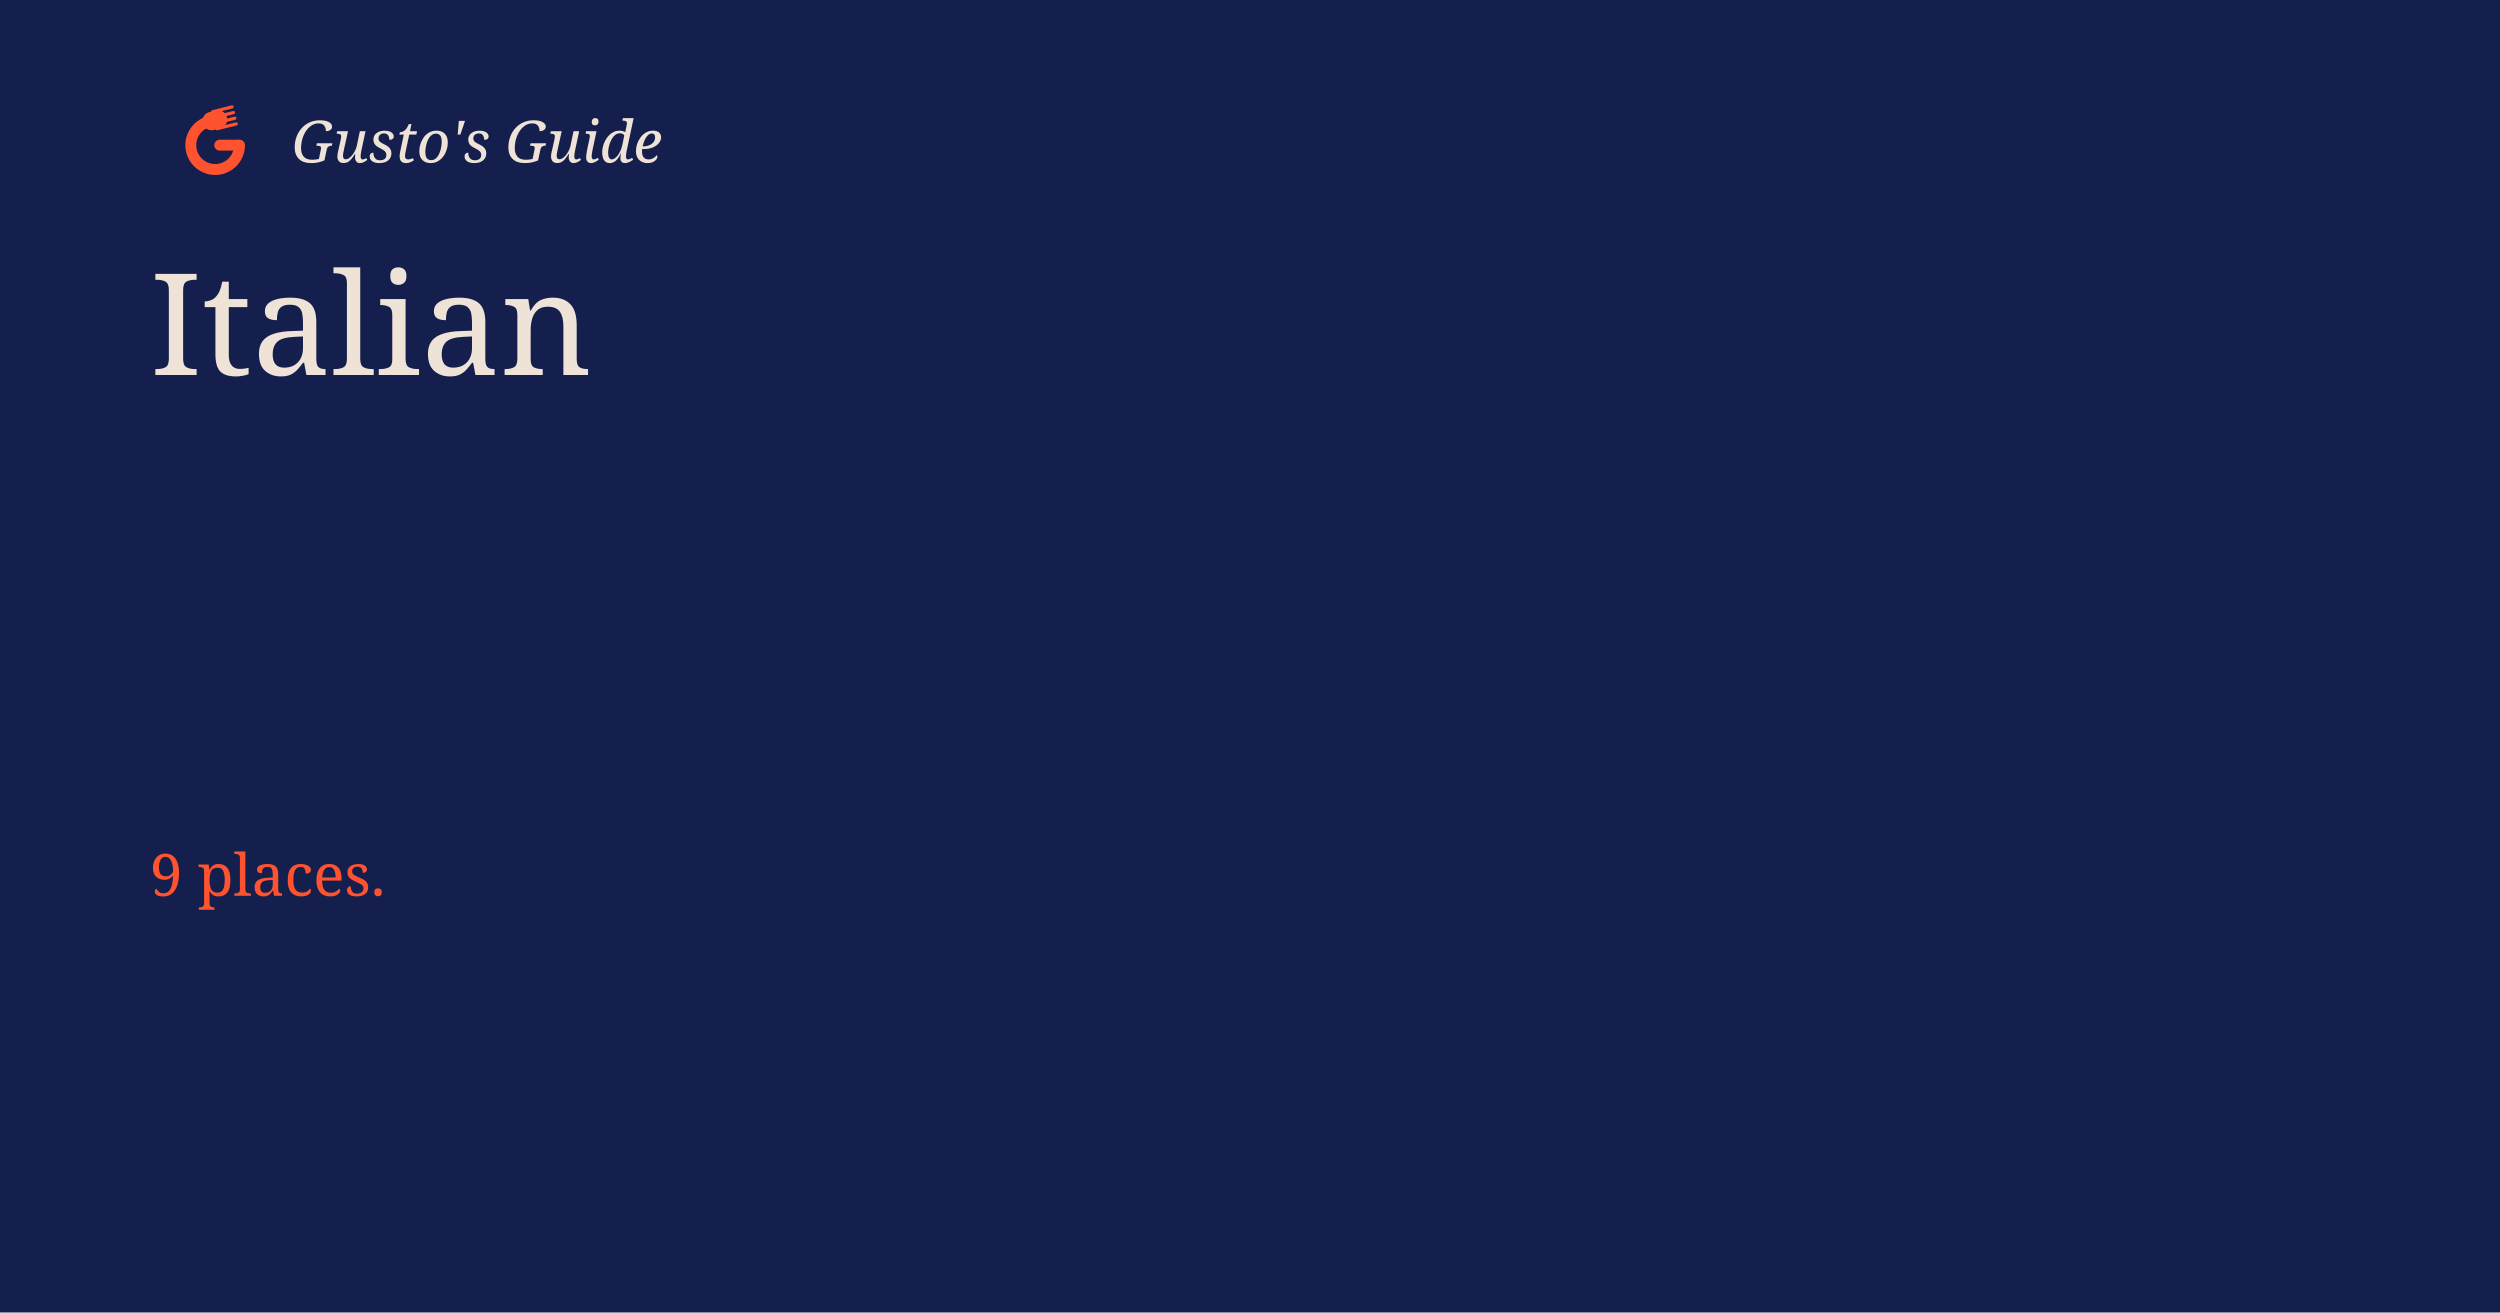
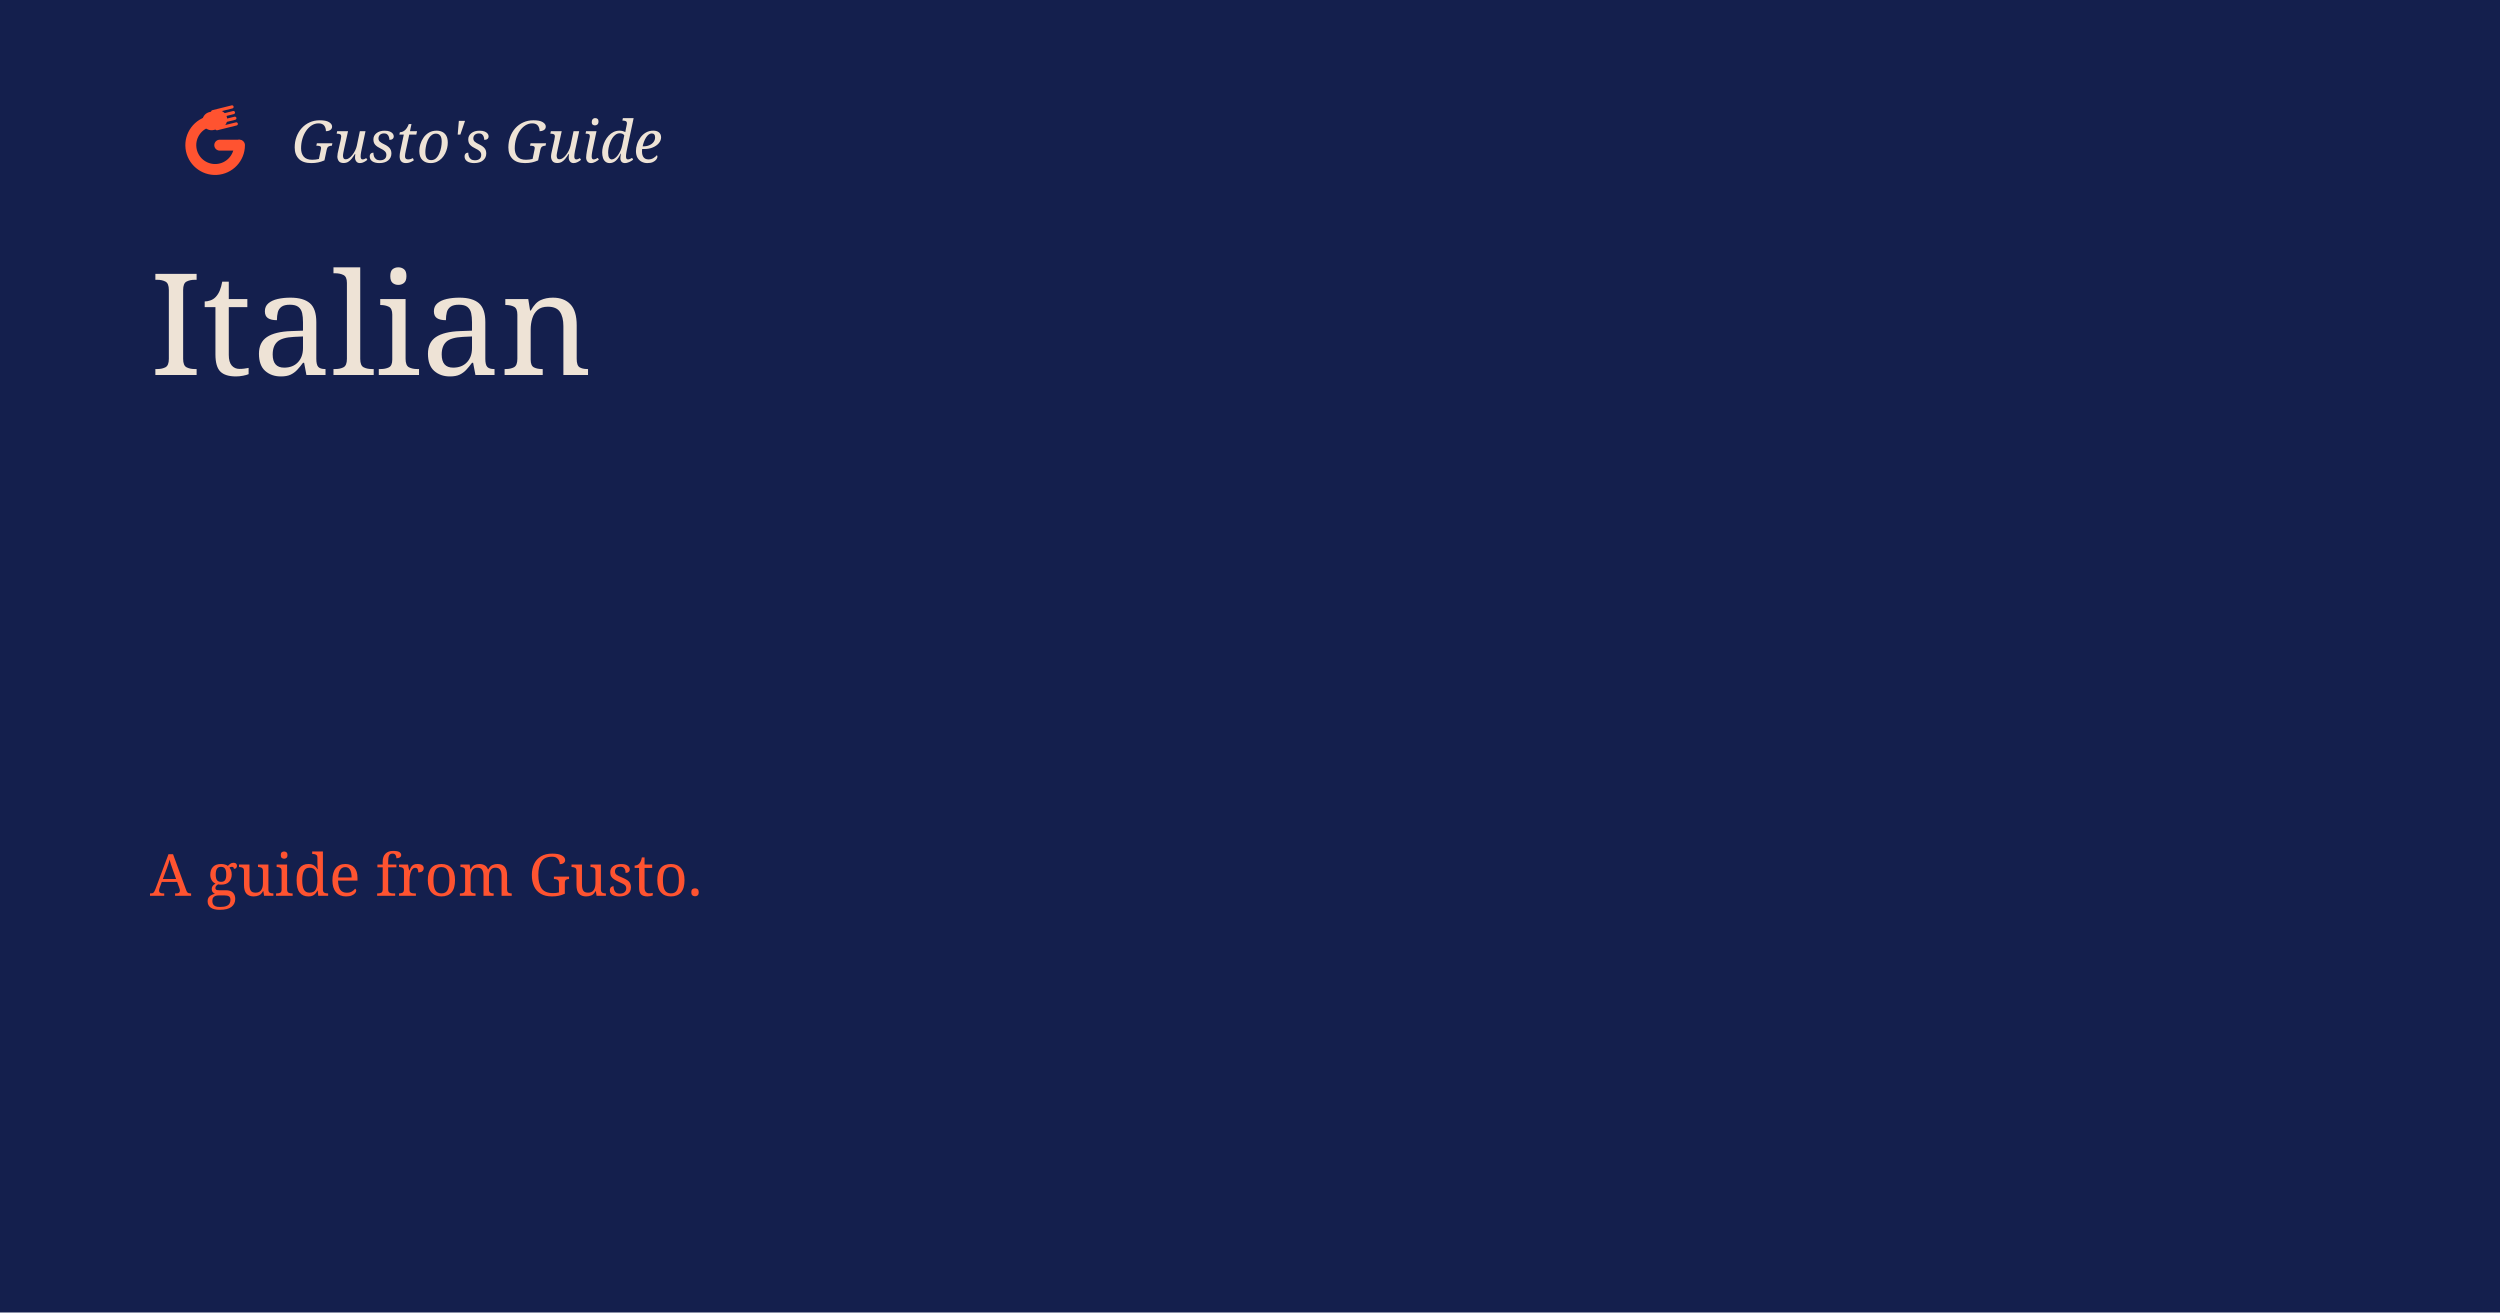
<svg xmlns="http://www.w3.org/2000/svg" width="1200" height="630" viewBox="0 0 1200 630">
  <rect width="1200" height="630" fill="#141F4D" />
  <g transform="translate(72 36) scale(0.92)">
    <g transform="translate(10.59 -0.99)">
      <path d="M 36.1 37.6 A 12.7 12.7 0 1 1 21.19 25.09" fill="none" stroke="#FF5330" stroke-width="5.7" stroke-linecap="round" />
      <path d="M 35.64 37.6 L 25.8 37.6" fill="none" stroke="#FF5330" stroke-width="5.7" stroke-linecap="round" />
      <path d="M 21.19 25.09 L 22.46 24.78" fill="none" stroke="#FF5330" stroke-width="5.7" stroke-linecap="round" />
      <path d="M 21.53 25.01 L 24.88 24.17" fill="none" stroke="#FF5330" stroke-width="9.6" stroke-linecap="round" />
      <path d="M 22.13 20.15 L 32.22 17.63 M 22.86 23.11 L 32.95 20.59 M 23.6 26.06 L 33.69 23.55 M 24.34 29.02 L 34.43 26.51" fill="none" stroke="#FF5330" stroke-width="1.65" stroke-linecap="round" />
    </g>
  </g>
  <text x="140" y="78" fill="#EEE3D6" font-family="Georgia, serif" font-size="28" font-style="italic">Gusto's Guide</text>
  <text x="72" y="180" fill="#EEE3D6" font-family="Georgia, serif" font-size="68">Italian</text>
-   <text x="72" y="430" fill="#FF5330" font-family="Georgia, serif" font-size="28">9 places.</text>
+   <text x="72" y="430" fill="#FF5330" font-family="Georgia, serif" font-size="28">A guide from Gusto.</text>
</svg>
